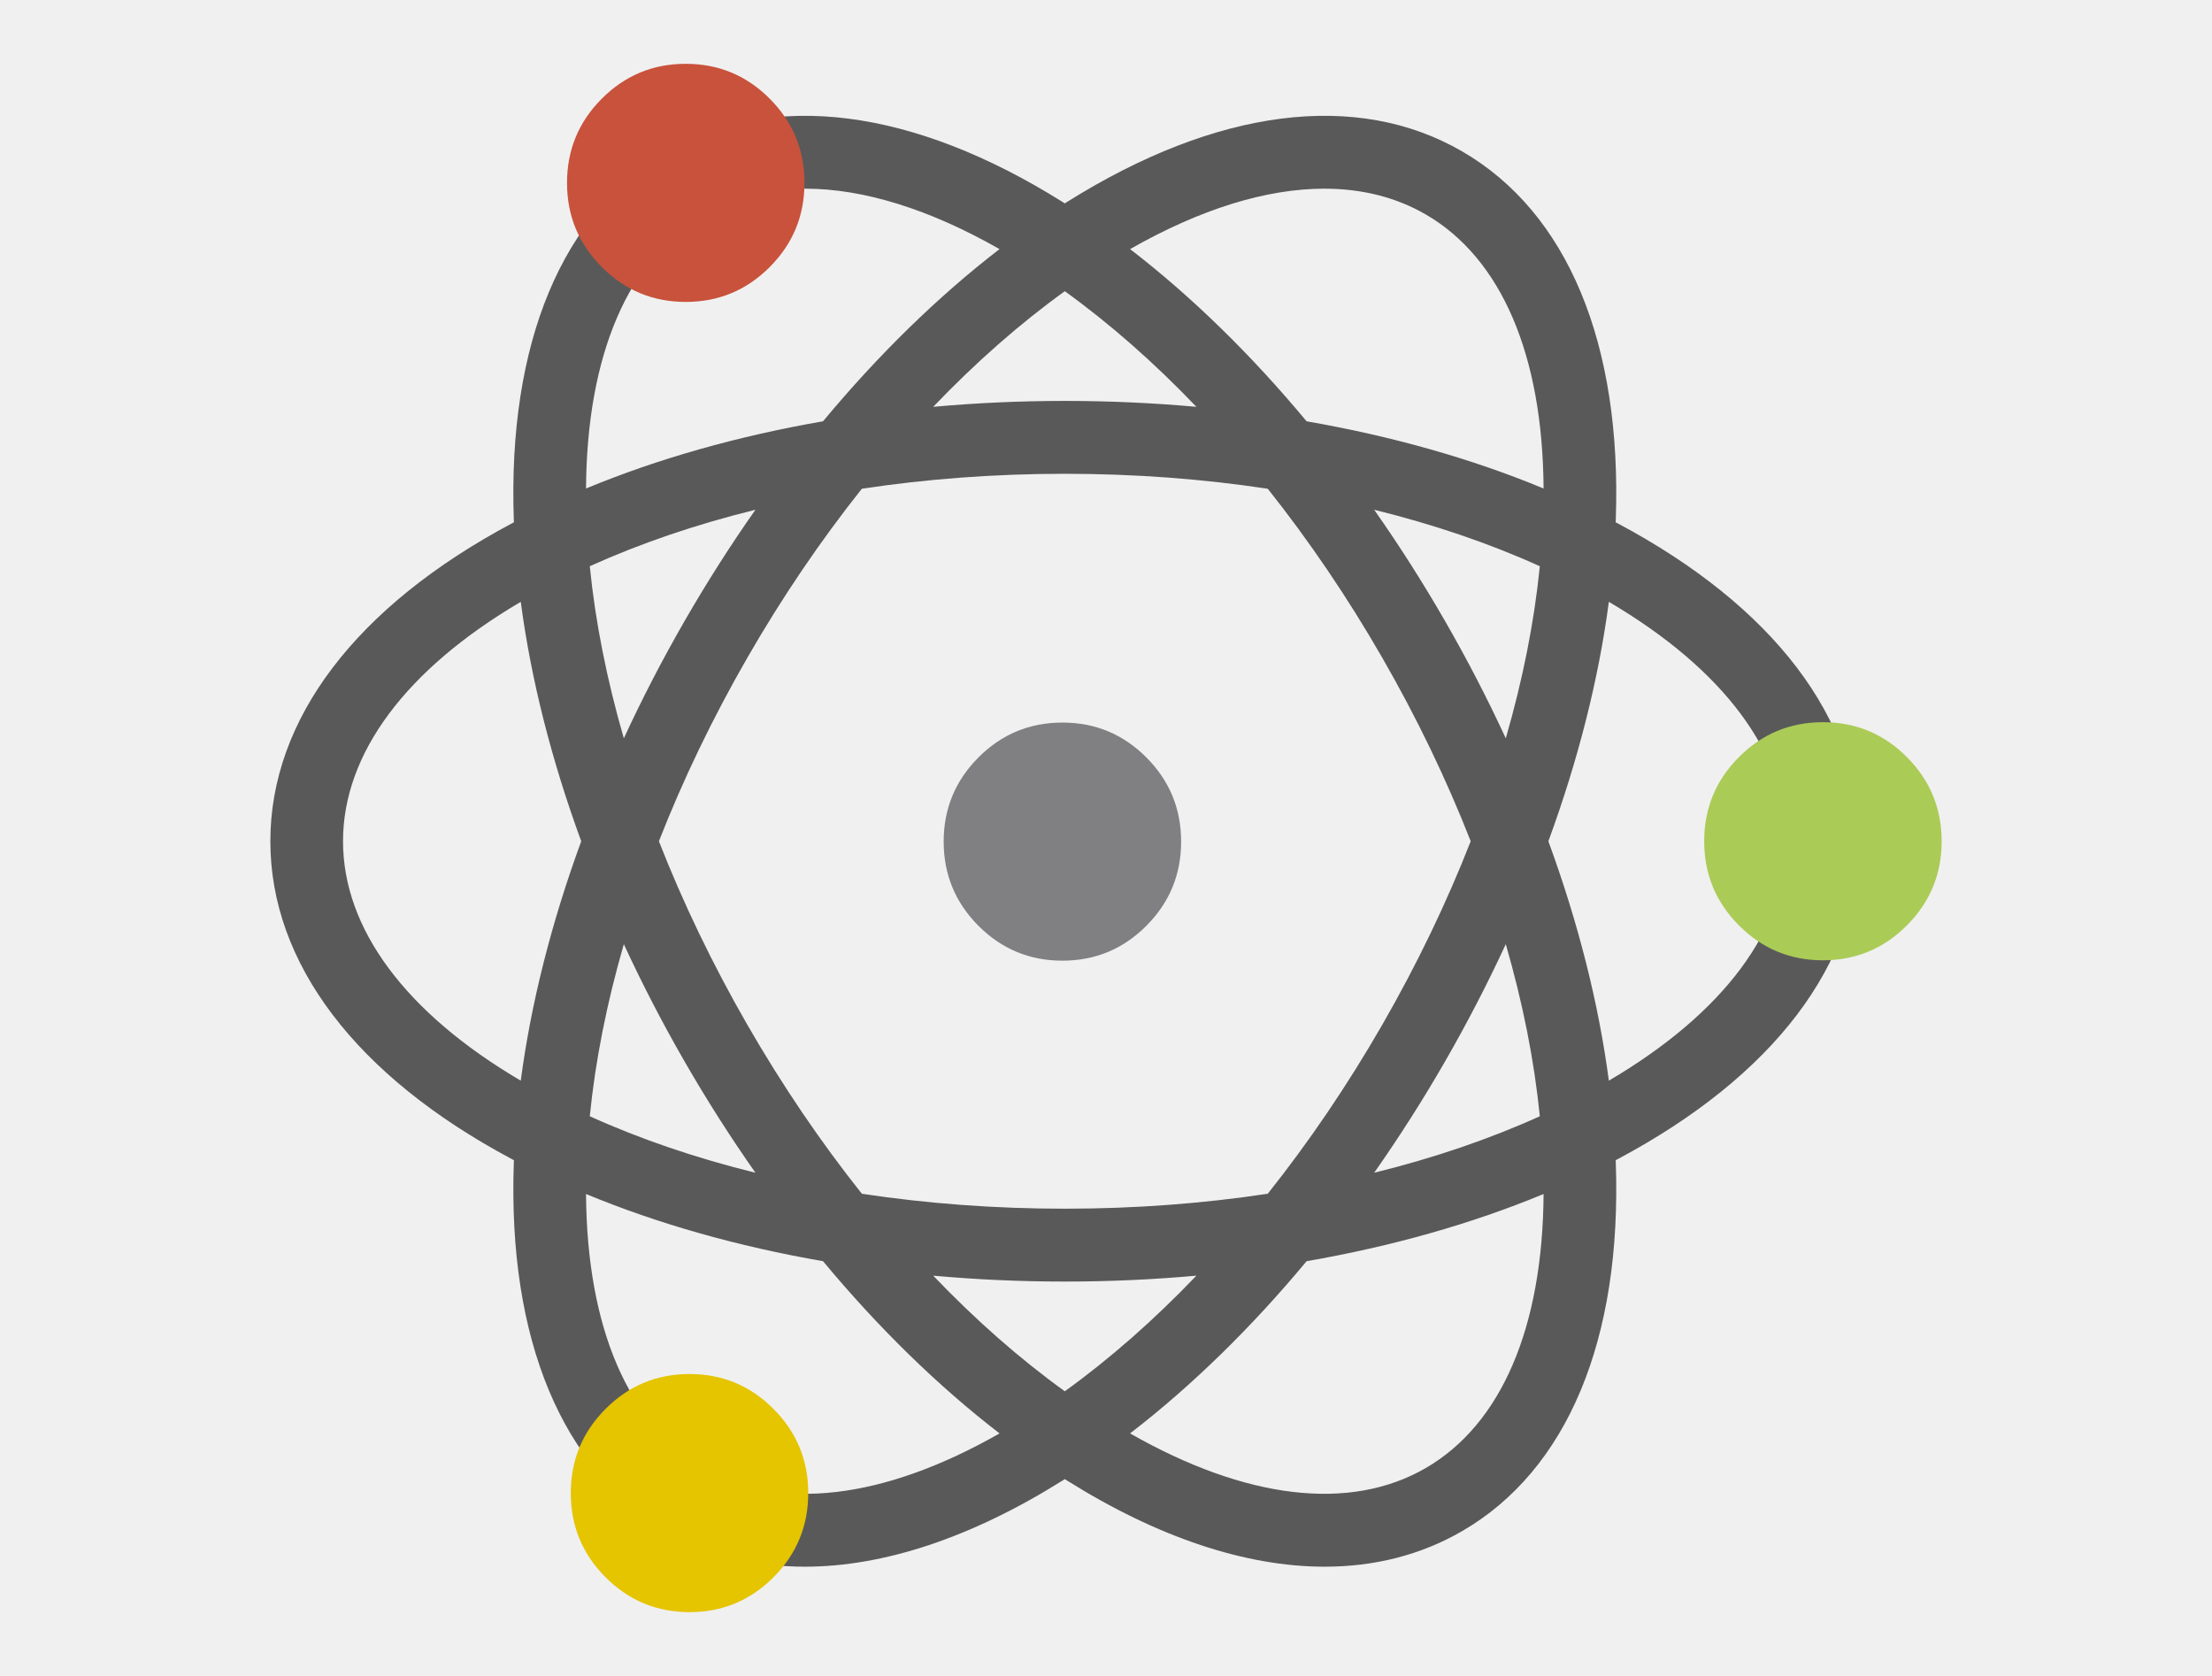
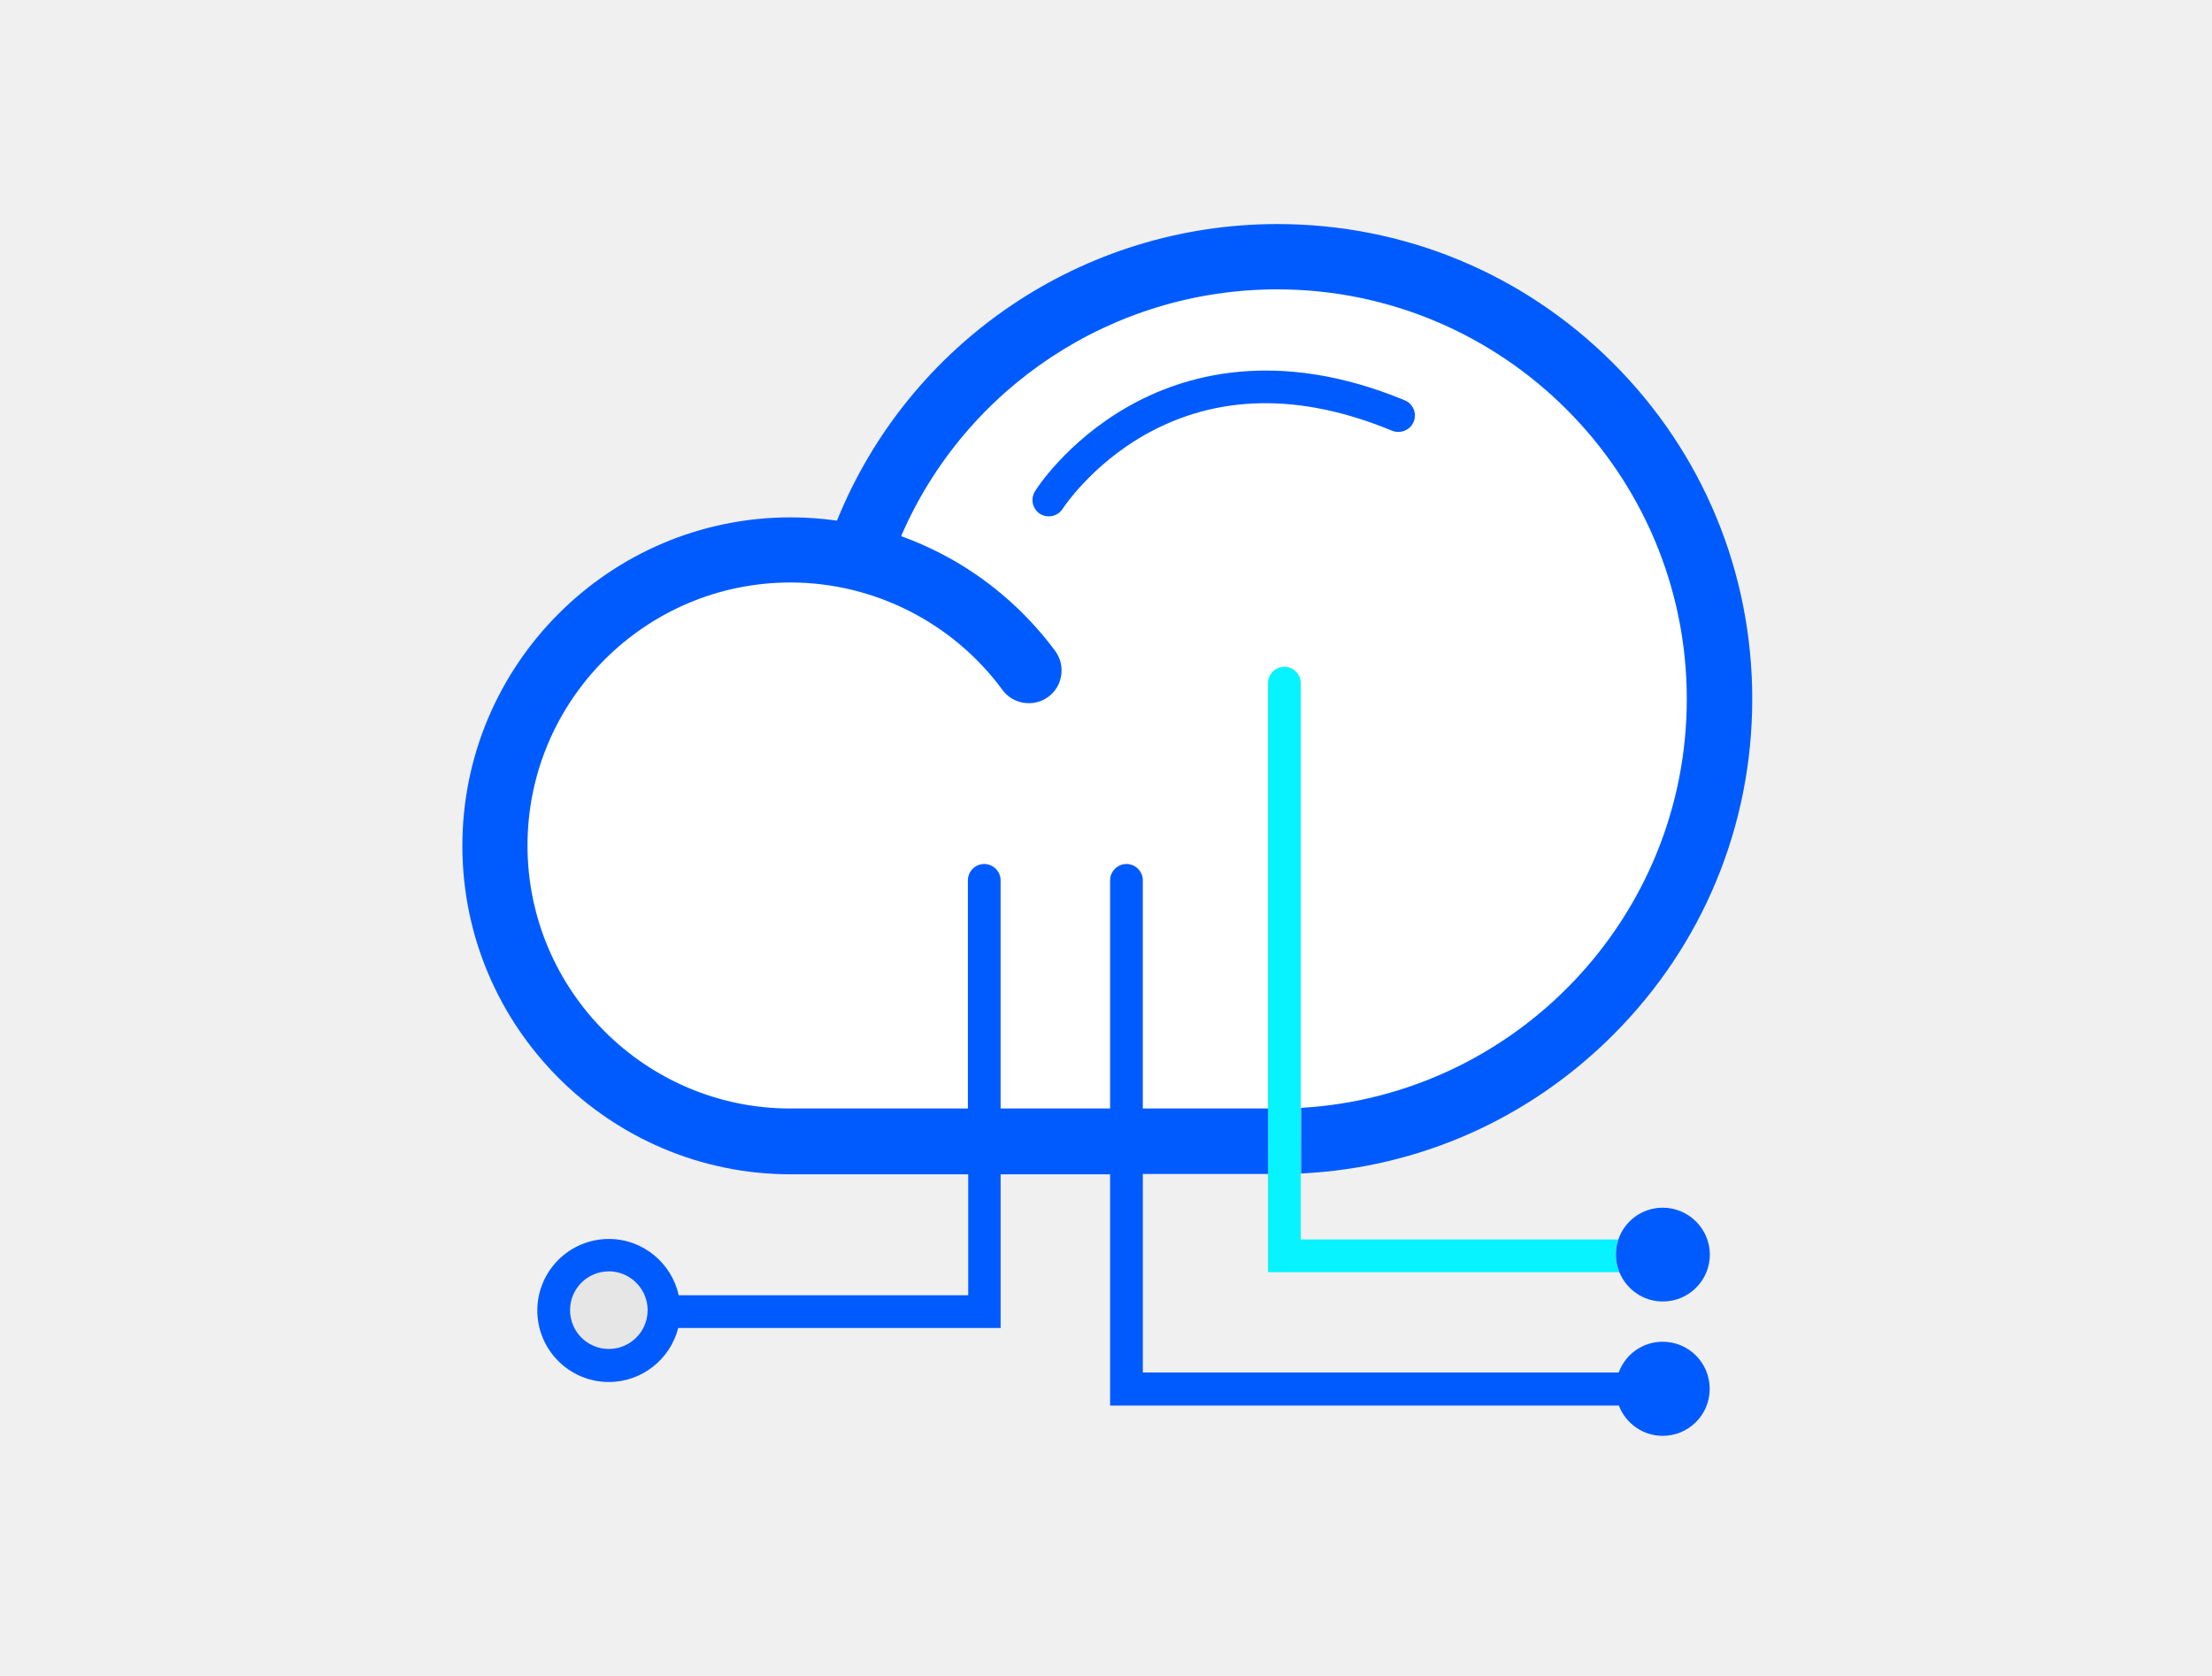
- <svg xmlns="http://www.w3.org/2000/svg" id="body_1" width="99" height="75">
-   <g transform="matrix(1.1 0 0 1.102941 0 0)">
-     <g transform="matrix(0.1478261 0 0 0.1478261 11 -0)">
-       <path d="M370.898 143.68C 370.694 143.572 370.485 143.468 370.281 143.36C 370.29 143.129 370.304 142.896 370.312 142.666C 372.021 94.192 356.991 58.276 327.991 41.533C 298.99 24.789 260.371 29.731 219.246 55.449C 219.05 55.571 218.856 55.7 218.66 55.824C 218.465 55.701 218.27 55.572 218.074 55.449C 176.949 29.732 138.33 24.79 109.329 41.533C 80.329 58.276 65.299 94.193 67.008 142.666C 67.016 142.896 67.031 143.13 67.039 143.36C 66.835 143.468 66.626 143.572 66.422 143.68C 23.59 166.437 0 197.411 0 230.898C 0 264.385 23.59 295.359 66.424 318.116C 66.628 318.224 66.837 318.328 67.041 318.436C 67.032 318.667 67.018 318.9 67.01 319.13C 65.301 367.604 80.331 403.521 109.331 420.264C 120.621 426.782 133.362 430.014 147.147 430.013C 168.773 430.012 192.96 422.055 218.076 406.348C 218.272 406.226 218.466 406.097 218.662 405.973C 218.857 406.096 219.052 406.225 219.248 406.348C 244.366 422.056 268.548 430.013 290.176 430.013C 303.959 430.013 316.705 426.781 327.992 420.264C 356.992 403.521 372.023 367.604 370.313 319.13C 370.305 318.9 370.29 318.666 370.282 318.436C 370.486 318.328 370.695 318.224 370.899 318.116C 413.733 295.36 437.323 264.385 437.323 230.898C 437.323 197.411 413.732 166.437 370.898 143.68zM306.005 281.326C 296.412 297.942 285.819 313.483 274.52 327.649C 256.603 330.351 237.847 331.754 218.661 331.754C 199.475 331.754 180.719 330.351 162.802 327.649C 151.503 313.483 140.91 297.942 131.317 281.326C 121.724 264.71 113.561 247.765 106.943 230.898C 113.562 214.03 121.724 197.086 131.317 180.47C 140.91 163.854 151.504 148.313 162.802 134.147C 180.719 131.445 199.474 130.042 218.661 130.042C 237.848 130.042 256.603 131.446 274.52 134.147C 285.819 148.313 296.412 163.854 306.005 180.47C 315.598 197.086 323.76 214.03 330.379 230.898C 323.761 247.766 315.599 264.71 306.005 281.326zM340.033 259.148C 344.725 275.304 347.887 291.17 349.403 306.381C 335.472 312.673 320.15 317.869 303.813 321.883C 310.669 312.147 317.198 301.94 323.326 291.325C 329.454 280.71 335.029 269.954 340.033 259.148zM218.661 381.865C 206.246 372.947 194.086 362.275 182.441 350.134C 194.3 351.204 206.405 351.754 218.661 351.754C 230.917 351.754 243.022 351.204 254.881 350.134C 243.236 362.275 231.076 372.947 218.661 381.865zM133.51 321.884C 117.173 317.869 101.851 312.675 87.92 306.382C 89.436 291.171 92.598 275.304 97.29 259.149C 102.293 269.955 107.869 280.713 113.997 291.327C 120.125 301.94 126.654 312.148 133.51 321.884zM113.997 170.47C 107.869 181.084 102.293 191.842 97.29 202.648C 92.598 186.492 89.436 170.625 87.92 155.415C 101.851 149.123 117.173 143.928 133.51 139.913C 126.654 149.648 120.125 159.856 113.997 170.47zM218.661 79.931C 231.076 88.849 243.236 99.521 254.881 111.662C 243.021 110.592 230.917 110.042 218.661 110.042C 206.405 110.042 194.301 110.592 182.441 111.662C 194.087 99.521 206.247 88.85 218.661 79.931zM323.326 170.47C 317.198 159.856 310.669 149.648 303.813 139.912C 320.15 143.927 335.472 149.121 349.403 155.414C 347.887 170.625 344.725 186.492 340.033 202.647C 335.029 191.842 329.454 181.084 323.326 170.47zM290.073 51.786C 300.404 51.786 309.807 54.127 317.991 58.853C 338.812 70.874 350.201 97.428 350.438 134.077C 330.678 125.9 308.65 119.691 285.209 115.633C 269.977 97.365 253.589 81.395 236.631 68.372C 255.961 57.38 274.127 51.786 290.073 51.786zM119.331 58.853C 127.517 54.127 136.916 51.786 147.249 51.786C 163.195 51.786 181.363 57.381 200.691 68.372C 183.733 81.395 167.344 97.365 152.113 115.633C 128.673 119.691 106.644 125.9 86.884 134.077C 87.122 97.428 98.51 70.874 119.331 58.853zM20 230.898C 20 206.856 37.303 183.716 68.922 165.187C 71.721 186.388 77.358 208.57 85.564 230.898C 77.358 253.227 71.721 275.408 68.922 296.609C 37.303 278.08 20 254.94 20 230.898zM119.331 402.944C 98.51 390.923 87.122 364.369 86.885 327.72C 106.645 335.897 128.673 342.106 152.114 346.164C 167.348 364.435 183.739 380.407 200.701 393.432C 168.842 411.55 140.15 414.965 119.331 402.944zM317.992 402.944C 297.171 414.965 268.48 411.551 236.623 393.432C 253.584 380.408 269.976 364.435 285.21 346.164C 308.65 342.106 330.679 335.897 350.439 327.72C 350.201 364.368 338.813 390.923 317.992 402.944zM368.4 296.609C 365.601 275.408 359.964 253.227 351.758 230.898C 359.964 208.569 365.601 186.388 368.4 165.186C 400.019 183.716 417.322 206.855 417.322 230.897C 417.322 254.939 400.02 278.08 368.4 296.609z" stroke="none" fill="#59595A" fill-rule="nonzero" />
-       <path d="M460 230.898C 460 239.922 456.81 247.624 450.429 254.005C 444.048 260.386 436.346 263.576 427.322 263.576C 418.298 263.576 410.596 260.386 404.215 254.005C 397.834 247.624 394.644 239.922 394.644 230.898C 394.644 221.874 397.834 214.172 404.215 207.791C 410.596 201.41 418.298 198.22 427.322 198.22C 436.346 198.22 444.048 201.41 450.429 207.791C 456.81 214.172 460 221.874 460 230.898C 460 231.278 459.993 231.658 459.98 232.038" stroke="none" fill="#ABCB57" fill-rule="nonzero" />
-       <path d="M148.046 409.808C 148.046 418.832 144.856 426.534 138.475 432.915C 132.094 439.296 124.392 442.486 115.368 442.486C 106.344 442.486 98.642 439.296 92.261 432.915C 85.88 426.534 82.69 418.832 82.69 409.808C 82.69 400.784 85.88 393.082 92.261 386.701C 98.642 380.32 106.344 377.13 115.368 377.13C 124.392 377.13 132.094 380.32 138.475 386.701C 144.856 393.082 148.046 400.784 148.046 409.808C 148.046 410.188 148.039 410.568 148.026 410.948" stroke="none" fill="#E5C400" fill-rule="nonzero" />
-       <path d="M147.009 50.192C 147.009 59.216 143.819 66.918 137.438 73.299C 131.057 79.68 123.355 82.87 114.331 82.87C 105.307 82.87 97.605 79.68 91.224 73.299C 84.843 66.918 81.653 59.216 81.653 50.192C 81.653 41.168 84.843 33.466 91.224 27.085C 97.605 20.704 105.307 17.514 114.331 17.514C 123.355 17.514 131.057 20.704 137.438 27.085C 143.819 33.466 147.009 41.168 147.009 50.192C 147.009 50.572 147.002 50.952 146.989 51.332" stroke="none" fill="#C8523B" fill-rule="nonzero" />
-       <path d="M250.678 231C 250.678 240.024 247.488 247.726 241.107 254.107C 234.726 260.488 227.024 263.678 218 263.678C 208.976 263.678 201.274 260.488 194.893 254.107C 188.512 247.726 185.322 240.024 185.322 231C 185.322 221.976 188.512 214.274 194.893 207.893C 201.274 201.512 208.976 198.322 218 198.322C 227.024 198.322 234.726 201.512 241.107 207.893C 247.488 214.274 250.678 221.976 250.678 231C 250.678 231.38 250.671 231.76 250.658 232.14" stroke="none" fill="#808083" fill-rule="nonzero" />
-       <g>
- 		</g>
-       <g>
- 		</g>
-       <g>
- 		</g>
-       <g>
- 		</g>
-       <g>
- 		</g>
-       <g>
- 		</g>
-       <g>
- 		</g>
-       <g>
- 		</g>
-       <g>
- 		</g>
-       <g>
- 		</g>
-       <g>
- 		</g>
-       <g>
- 		</g>
-       <g>
- 		</g>
-       <g>
- 		</g>
-       <g>
- 		</g>
-     </g>
-   </g>
+ <svg xmlns="http://www.w3.org/2000/svg" width="99px" height="75px" viewBox="0 0 1024 1024" class="icon" version="1.1">
+   <path d="M464.8 409.7C431.9 365 378.9 336 319.2 336c-99.8 0-180.7 80.9-180.7 180.7s80.9 180.7 180.7 180.7h297.3c149.3 0 270.3-121 270.3-270.3s-121-270.3-270.3-270.3c-118.7 0-219.6 76.5-255.9 183" fill="#FFFFFF" />
+   <path d="M823.5 766.5c0-3.2 0.5-6.3 1.5-9.2H631V417.4c0-5.5-4.5-10-10-10s-10 4.5-10 10v359.9h214.6c-1.3-3.3-2.1-7-2.1-10.8z" fill="#06F3FF" />
+   <path d="M230.2 791.7c-3.5-8.7-12-14.9-22-14.9-13.1 0-23.7 10.6-23.7 23.7s10.6 23.7 23.7 23.7c9.5 0 17.7-5.6 21.5-13.7 1.4-3 2.2-6.4 2.2-10 0-3.1-0.6-6.1-1.7-8.8z" fill="#E6E6E6" />
+   <path d="M852.2 737.9c-12.6 0-23.3 8.1-27.1 19.4-1 2.9-1.5 6-1.5 9.2 0 3.8 0.7 7.4 2.1 10.8 4.3 10.5 14.5 17.9 26.6 17.9 15.8 0 28.7-12.8 28.7-28.7-0.1-15.8-13-28.6-28.8-28.6zM700 257.7c2.1-5.1-0.3-11-5.4-13.1-78-32.3-135.3-15.6-169.6 4.1-37.2 21.3-55.7 50.2-56.4 51.5-2.9 4.7-1.5 10.8 3.1 13.8 1.7 1 3.5 1.5 5.3 1.5 3.3 0 6.6-1.6 8.5-4.6 0.2-0.3 17.1-26.4 50.2-45.2 44.1-24.9 94.9-25.8 151.2-2.5 5.1 2 11-0.4 13.1-5.5z" fill="#005BFF" />
+   <path d="M852.2 819.8c-12.4 0-22.9 7.8-26.9 18.8H534.5V717.3H611v-40h-76.5V537.9c0-5.5-4.5-10-10-10s-10 4.5-10 10v139.4h-66.9V537.9c0-5.5-4.5-10-10-10s-10 4.5-10 10v139.4H319.2c-88.6 0-160.7-72.1-160.7-160.7s72.1-160.7 160.7-160.7c50.9 0 99.3 24.5 129.5 65.6 6.5 8.9 19.1 10.8 28 4.3 8.9-6.5 10.8-19.1 4.3-28-18.3-24.8-42.4-45.4-69.7-59.5-7.9-4.1-16.1-7.7-24.5-10.7 39.3-91 129.3-150.8 229.8-150.8 138 0 250.3 112.3 250.3 250.3 0 133.1-104.4 242.2-235.7 249.8V717c72.1-3.5 139.3-33.3 190.7-84.7 54.8-54.8 85-127.7 85-205.2s-30.2-150.4-85-205.2c-54.8-54.8-127.7-85-205.2-85-118.8 0-224.9 72.1-269.1 181.2-9.3-1.3-18.8-2-28.2-2-110.7 0-200.7 90-200.7 200.7s90 200.7 200.7 200.7h108.4v73.9H250.9c-4.3-19.6-21.8-34.4-42.7-34.4-24.1 0-43.7 19.6-43.7 43.7s19.6 43.7 43.7 43.7c20.4 0 37.6-14.1 42.4-33h197v-93.9h66.9v141.3h310.9c4.1 10.8 14.6 18.5 26.8 18.5 15.8 0 28.7-12.8 28.7-28.7 0-16-12.9-28.8-28.7-28.8z m-622.5-9.3c-3.8 8.1-12 13.7-21.5 13.7-13.1 0-23.7-10.6-23.7-23.7s10.6-23.7 23.7-23.7c9.9 0 18.5 6.2 22 14.9 1.1 2.7 1.7 5.7 1.7 8.8 0 3.6-0.8 7-2.2 10z" fill="#005BFF" />
</svg>
